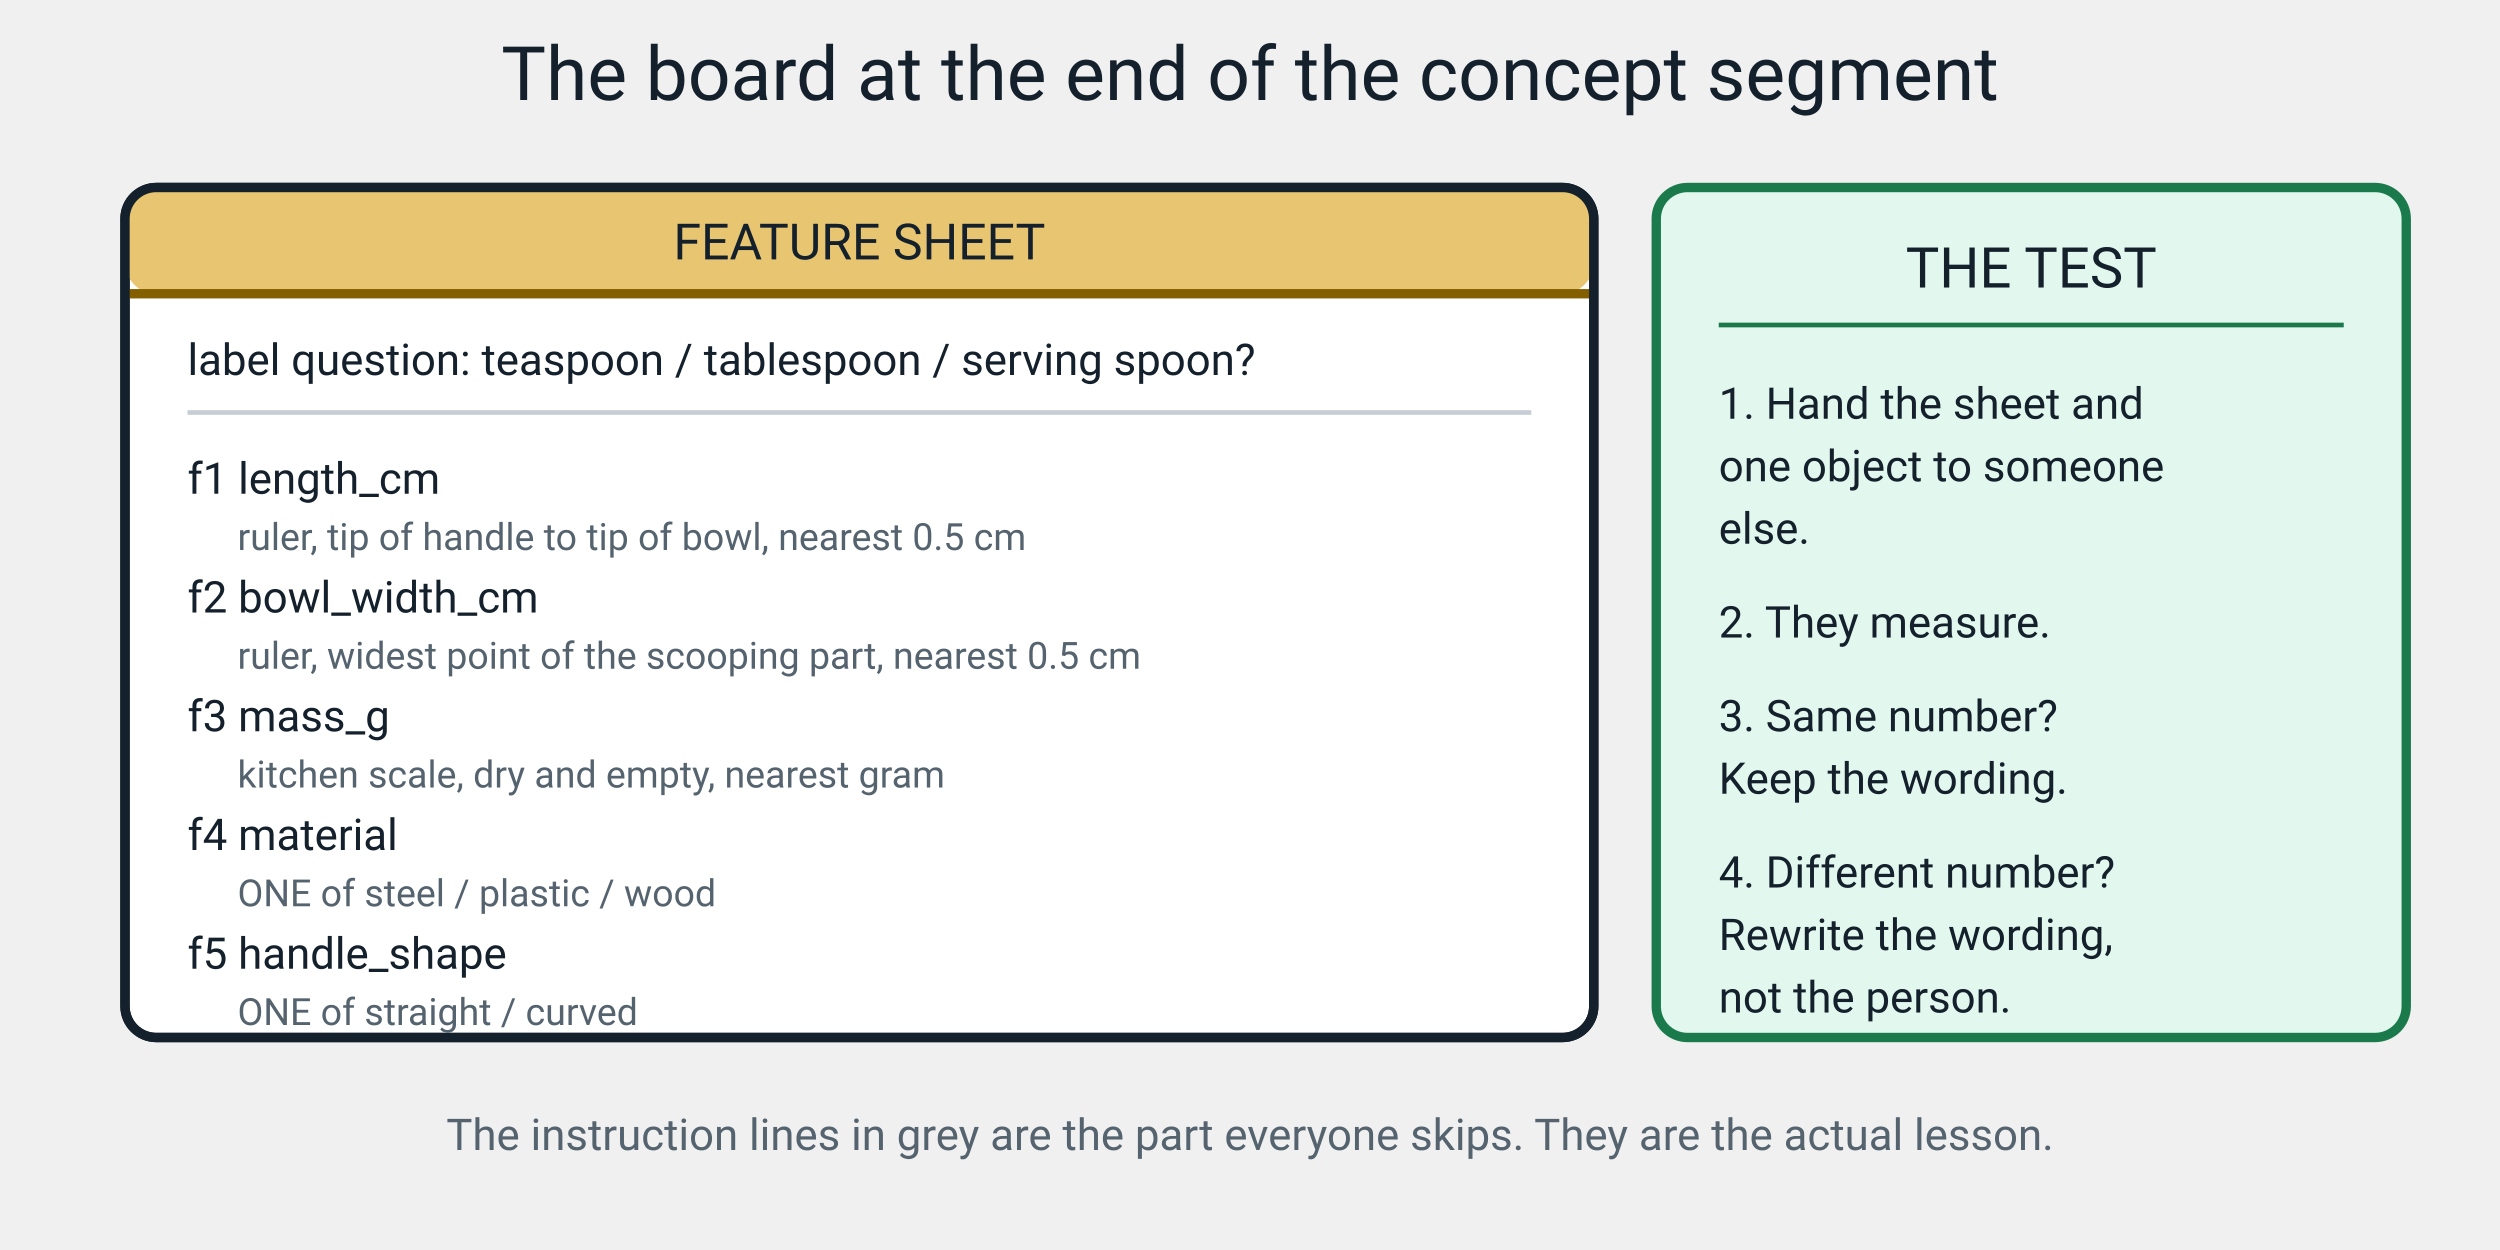
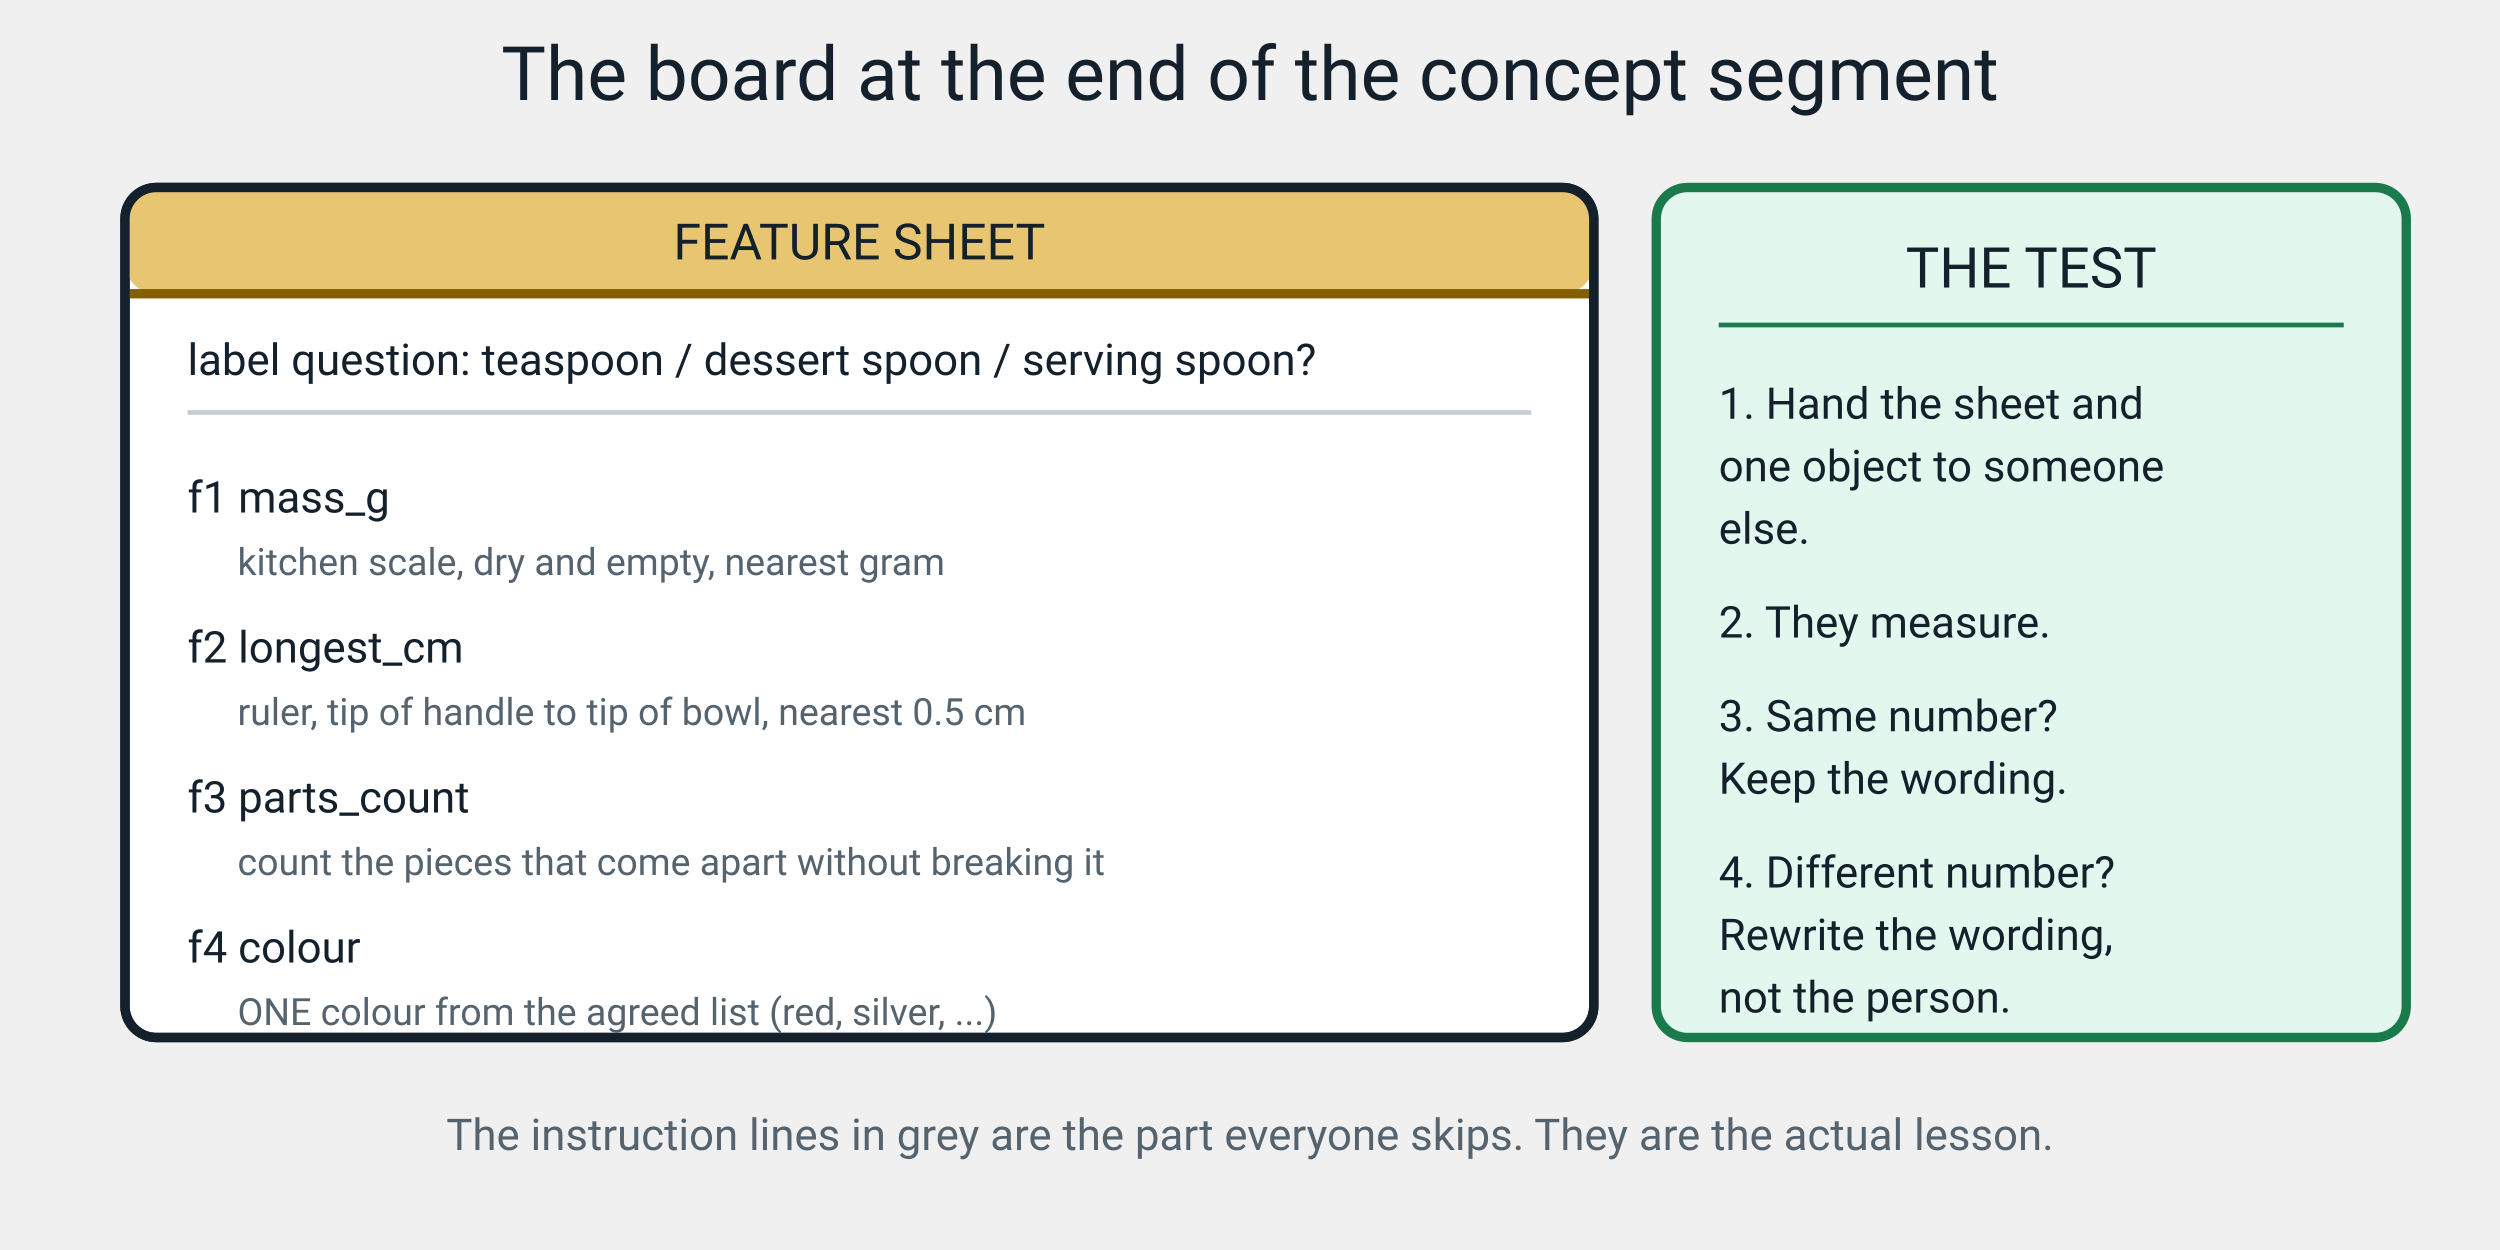
<svg xmlns="http://www.w3.org/2000/svg" viewBox="0 0 800 400" role="img">
  <text x="400" y="32" font-family="ui-sans-serif, system-ui, -apple-system, 'Segoe UI', Roboto, sans-serif" font-size="24" fill="#14202B" text-anchor="middle">The board at the end of the concept segment</text>
  <rect x="40" y="60" width="470" height="272" rx="10" fill="#FFFFFF" stroke="#14202B" stroke-width="3" stroke-linejoin="round" />
  <rect x="40" y="60" width="470" height="34" rx="10" fill="#E8C671" stroke="none" />
  <line x1="40" y1="94" x2="510" y2="94" stroke="#845F00" stroke-width="3" />
  <rect x="40" y="60" width="470" height="272" rx="10" fill="none" stroke="#14202B" stroke-width="3" stroke-linejoin="round" />
  <text x="275" y="83" font-family="ui-sans-serif, system-ui, -apple-system, 'Segoe UI', Roboto, sans-serif" font-size="16" fill="#14202B" text-anchor="middle">FEATURE SHEET</text>
-   <text x="60" y="120" font-family="ui-sans-serif, system-ui, -apple-system, 'Segoe UI', Roboto, sans-serif" font-size="14" fill="#14202B">label question: teaspoon / tablespoon / serving spoon?</text>
+   <text x="60" y="120" font-family="ui-sans-serif, system-ui, -apple-system, 'Segoe UI', Roboto, sans-serif" font-size="14" fill="#14202B">label question: teaspoon / dessert spoon / serving spoon?</text>
  <line x1="60" y1="132" x2="490" y2="132" stroke="#C7CDD4" stroke-width="1.5" />
  <g font-family="ui-sans-serif, system-ui, -apple-system, 'Segoe UI', Roboto, sans-serif" font-size="14" fill="#14202B">
-     <text x="60" y="158">f1  length_cm</text>
-     <text x="60" y="196">f2  bowl_width_cm</text>
-     <text x="60" y="234">f3  mass_g</text>
-     <text x="60" y="272">f4  material</text>
-     <text x="60" y="310">f5  handle_shape</text>
+     <text x="60" y="164">f1  mass_g</text>
+     <text x="60" y="212">f2  longest_cm</text>
+     <text x="60" y="260">f3  parts_count</text>
+     <text x="60" y="308">f4  colour</text>
  </g>
  <g font-family="ui-sans-serif, system-ui, -apple-system, 'Segoe UI', Roboto, sans-serif" font-size="12" fill="#55636F">
-     <text x="76" y="176">ruler, tip of handle to tip of bowl, nearest 0.5 cm</text>
-     <text x="76" y="214">ruler, widest point of the scooping part, nearest 0.5 cm</text>
-     <text x="76" y="252">kitchen scale, dry and empty, nearest gram</text>
-     <text x="76" y="290">ONE of steel / plastic / wood</text>
-     <text x="76" y="328">ONE of straight / curved</text>
+     <text x="76" y="184">kitchen scale, dry and empty, nearest gram</text>
+     <text x="76" y="232">ruler, tip of handle to tip of bowl, nearest 0.5 cm</text>
+     <text x="76" y="280">count the pieces that come apart without breaking it</text>
+     <text x="76" y="328">ONE colour from the agreed list (red, silver, ...)</text>
  </g>
  <rect x="530" y="60" width="240" height="272" rx="10" fill="#E2F7ED" stroke="#1B7A4B" stroke-width="3" stroke-linejoin="round" />
  <text x="650" y="92" font-family="ui-sans-serif, system-ui, -apple-system, 'Segoe UI', Roboto, sans-serif" font-size="18" fill="#14202B" text-anchor="middle">THE TEST</text>
  <line x1="550" y1="104" x2="750" y2="104" stroke="#1B7A4B" stroke-width="1.5" />
  <g font-family="ui-sans-serif, system-ui, -apple-system, 'Segoe UI', Roboto, sans-serif" font-size="14" fill="#14202B">
    <text x="550" y="134">1. Hand the sheet and</text>
    <text x="550" y="154">one object to someone</text>
    <text x="550" y="174">else.</text>
    <text x="550" y="204">2. They measure.</text>
    <text x="550" y="234">3. Same number?</text>
    <text x="550" y="254">Keep the wording.</text>
    <text x="550" y="284">4. Different number?</text>
    <text x="550" y="304">Rewrite the wording,</text>
    <text x="550" y="324">not the person.</text>
  </g>
  <text x="400" y="368" font-family="ui-sans-serif, system-ui, -apple-system, 'Segoe UI', Roboto, sans-serif" font-size="14" fill="#55636F" text-anchor="middle">The instruction lines in grey are the part everyone skips. They are the actual lesson.</text>
</svg>
